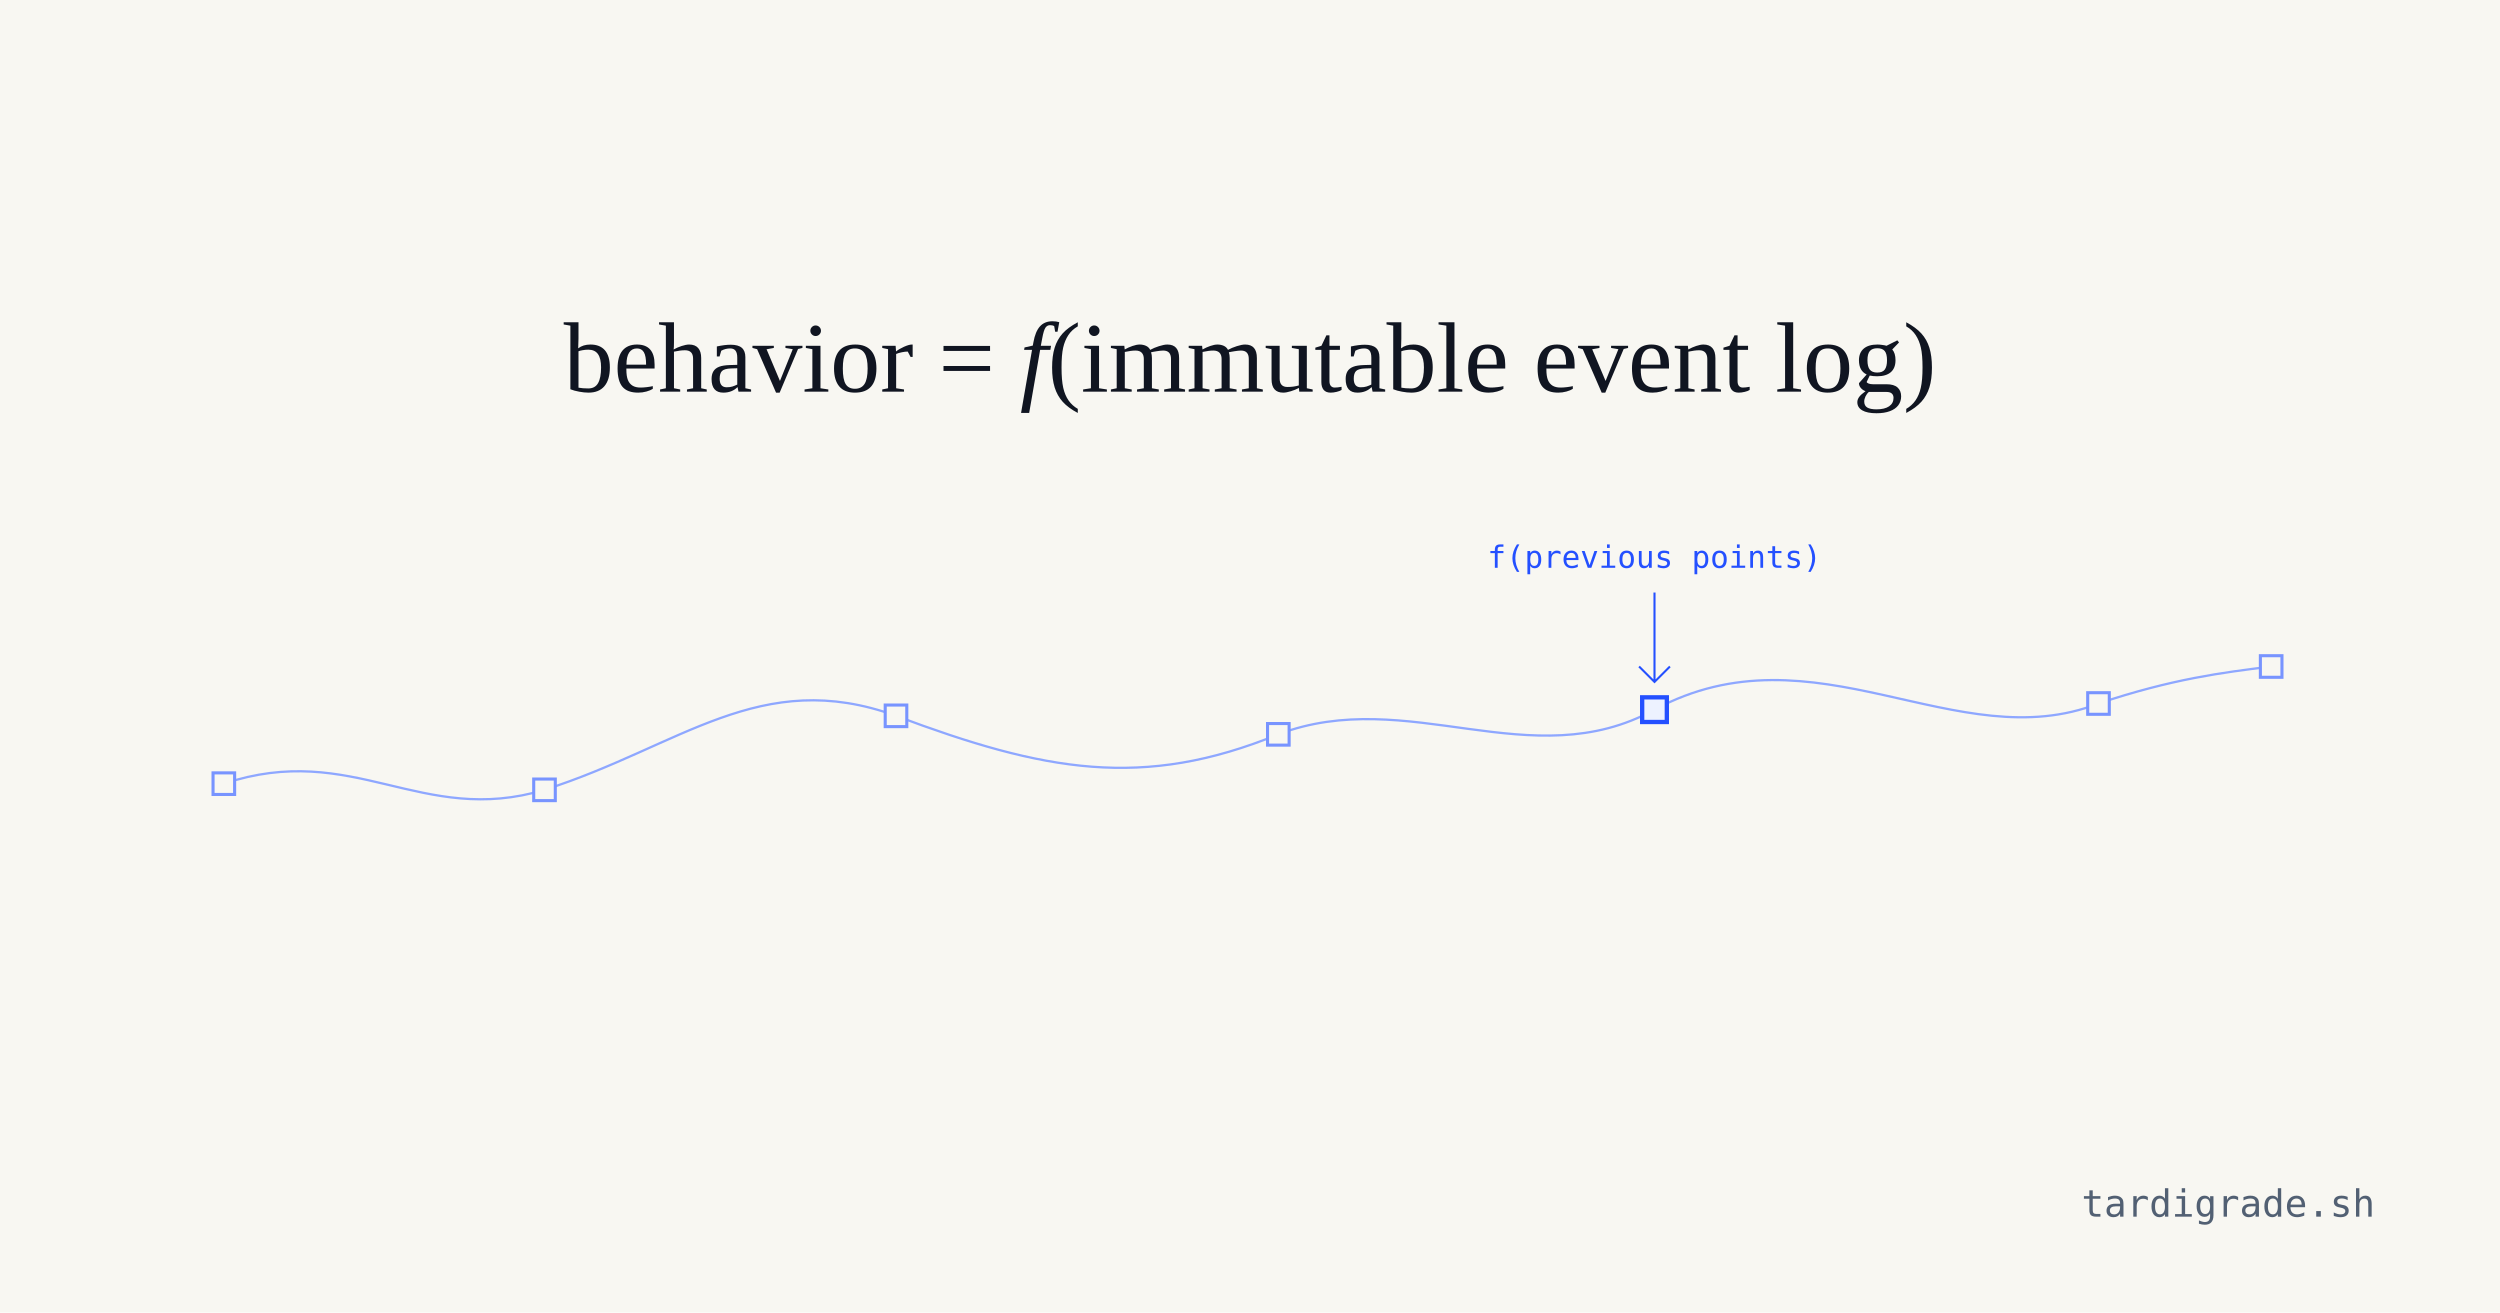
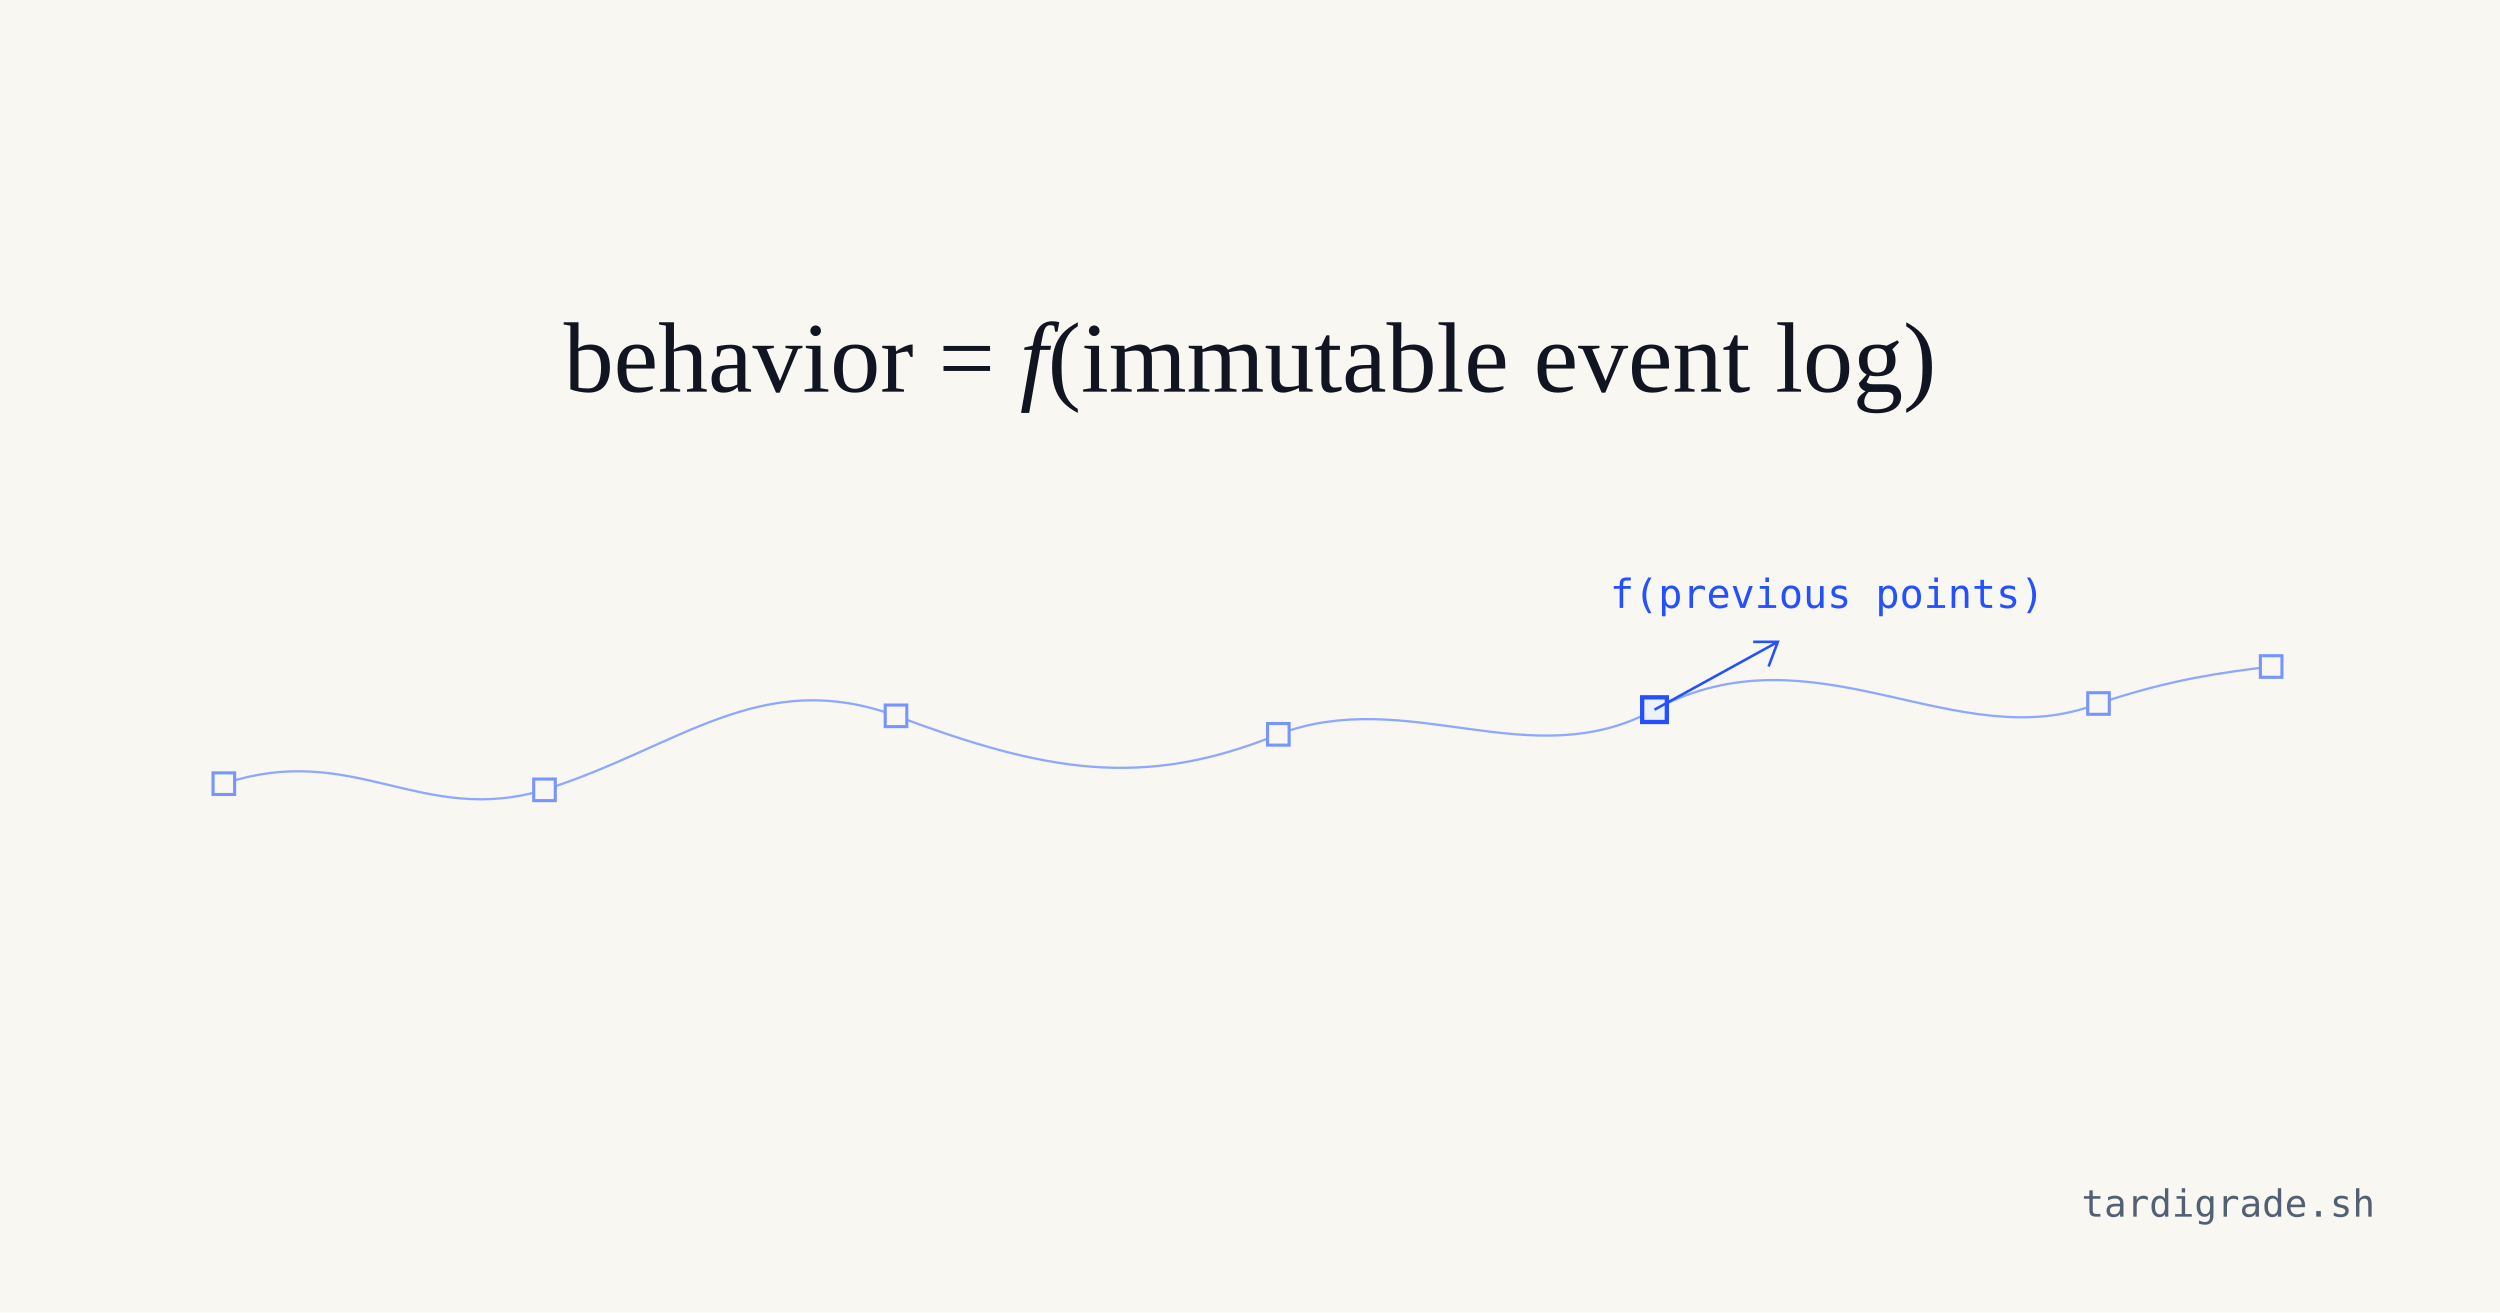
<svg xmlns="http://www.w3.org/2000/svg" width="1200" height="630" viewBox="0 0 1200 630" role="img" aria-labelledby="title description">
  <description id="description">Behavior is a function of an immutable event log. A point on a trajectory is derived from all previous points.</description>
  <rect width="1200" height="630" fill="#f8f7f2" />
  <text x="600" y="188" fill="#101521" font-family="Georgia, 'Times New Roman', serif" font-size="48" text-anchor="middle">
    behavior = <tspan font-style="italic">f</tspan>(immutable event log)
  </text>
  <g transform="translate(66 240) scale(1.48)">
    <path d="M28 92C70 78 92 106 132 94C176 80 202 54 246 70C294 88 326 94 370 76C412 60 452 90 492 68C544 40 590 84 636 66C660 58 676 56 692 54" fill="none" stroke="#8ea7ff" stroke-width="1.1" vector-effect="non-scaling-stroke" />
    <g fill="#f8f7f2" stroke="#7894ff" stroke-width="1" vector-effect="non-scaling-stroke">
      <rect x="24.5" y="88.5" width="7" height="7" />
      <rect x="128.5" y="90.5" width="7" height="7" />
      <rect x="242.5" y="66.5" width="7" height="7" />
      <rect x="366.5" y="72.5" width="7" height="7" />
      <rect x="488" y="64" width="8" height="8" fill="#edf2ff" stroke="#2450ff" stroke-width="1.4" />
      <rect x="632.5" y="62.5" width="7" height="7" />
      <rect x="688.5" y="50.5" width="7" height="7" />
    </g>
-     <g fill="#2450ff" stroke="#2450ff" font-family="'IBM Plex Mono', Menlo, Monaco, monospace" font-size="10" text-anchor="middle">
-       <text x="492" y="22" stroke="none">f(previous points)</text>
-       <path d="M492 30V59M487 54l5 5 5-5" fill="none" stroke-width="1" vector-effect="non-scaling-stroke" />
-     </g>
+     <path d="M492 68L532 46M524 46H532L529 54" fill="none" stroke="#2450ff" stroke-width="1.25" vector-effect="non-scaling-stroke" />
+     <text x="548" y="35" fill="#2450ff" font-family="'IBM Plex Mono', Menlo, Monaco, monospace" font-size="13" text-anchor="middle">f(previous points)</text>
  </g>
  <text x="1140" y="584" fill="#526073" font-family="'IBM Plex Mono', Menlo, Monaco, monospace" font-size="18" text-anchor="end">tardigrade.sh</text>
</svg>
